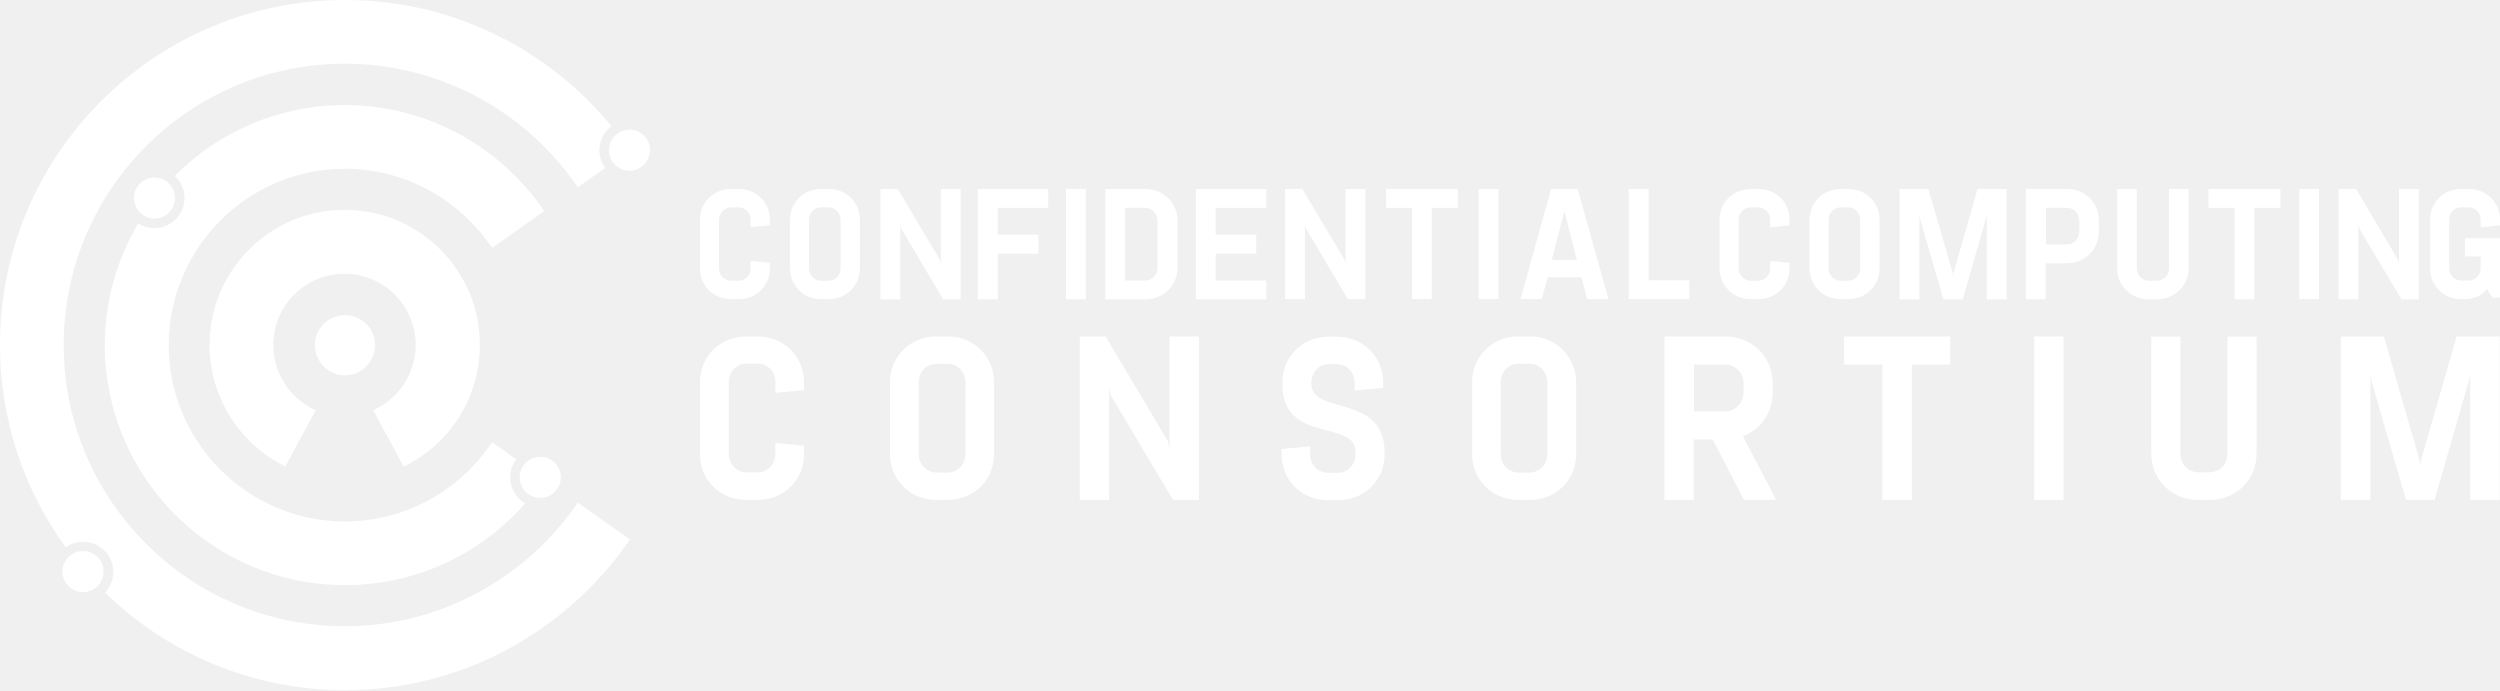
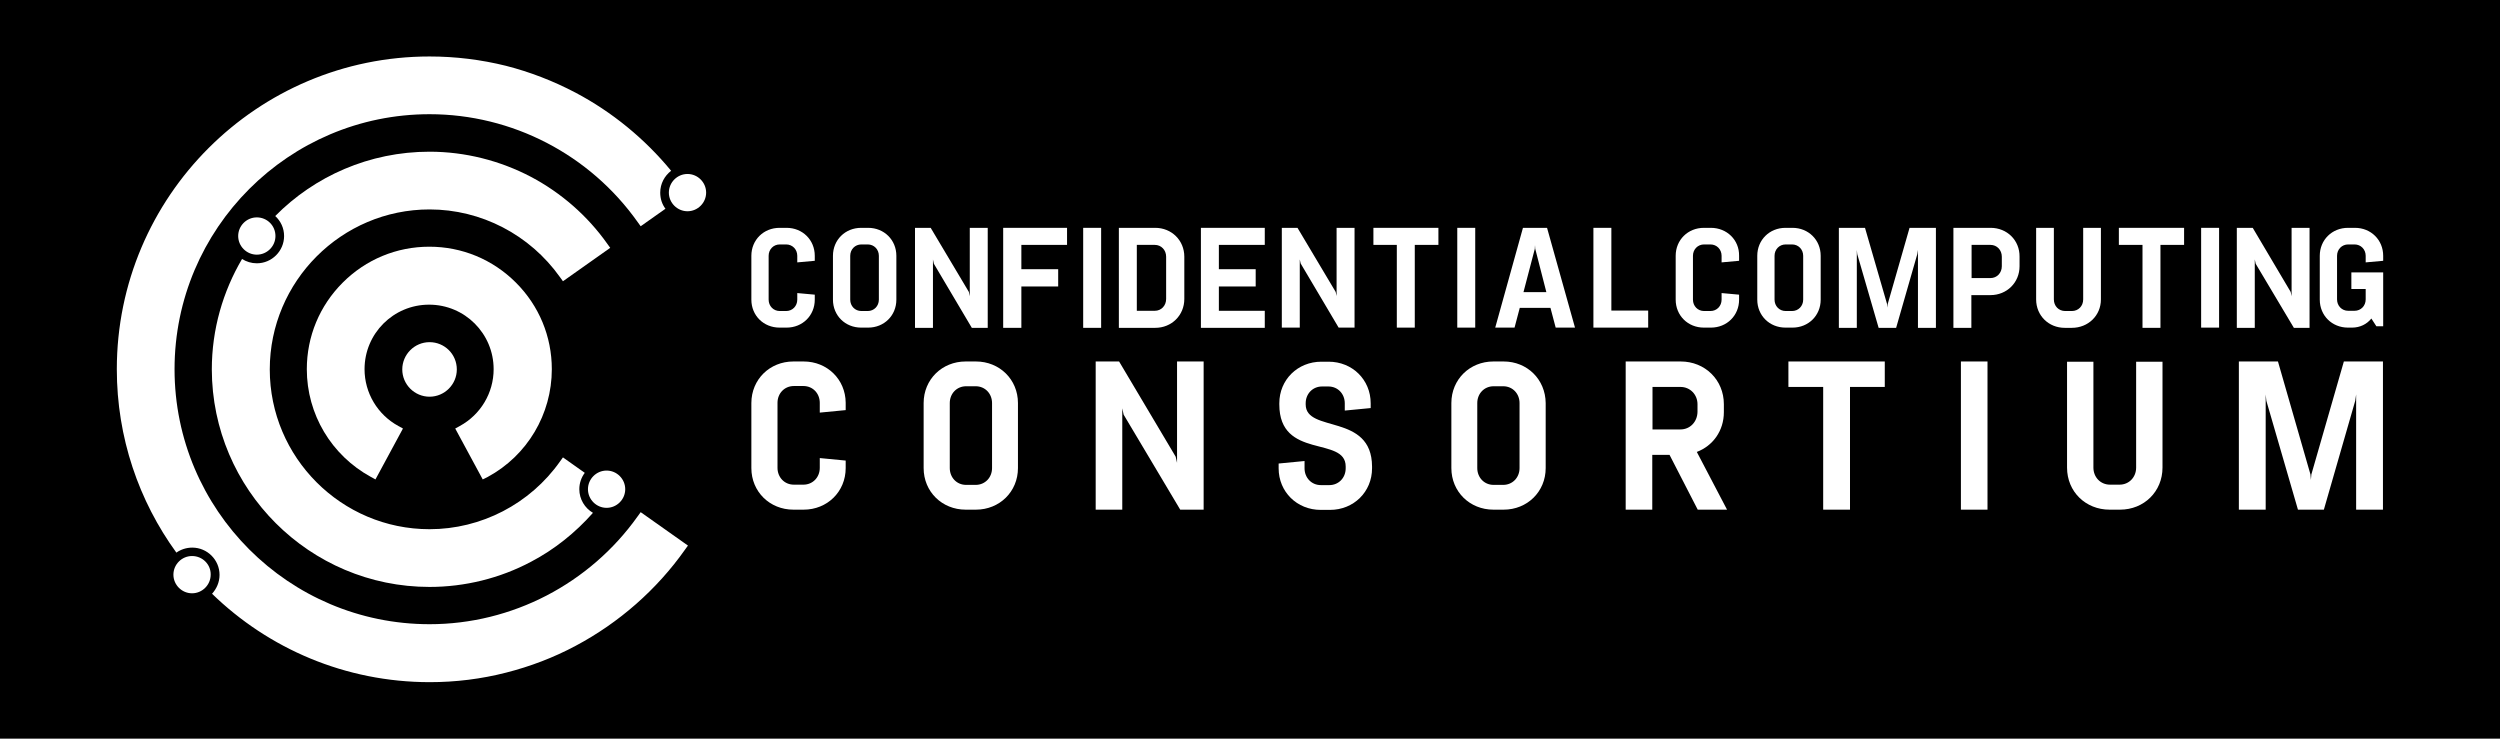
- <svg xmlns="http://www.w3.org/2000/svg" version="1.1" id="Layer_1" x="0px" y="0px" viewBox="0 0 997.2 275.3" style="enable-background:new 0 0 997.2 275.3;" xml:space="preserve">
-   <style type="text/css">
- 	.st0{fill:#FFFFFF;}
- </style>
-   <g>
-     <path class="st0" d="M61.6,70.8c-4.5,0-8.2,3.7-8.2,8.2c0,4.5,3.7,8.2,8.2,8.2c4.5,0,8.2-3.7,8.2-8.2   C69.8,74.4,66.1,70.8,61.6,70.8z" />
-     <path class="st0" d="M33.1,219.8c-4.5,0-8.2,3.7-8.2,8.2c0,4.5,3.7,8.2,8.2,8.2c4.5,0,8.2-3.7,8.2-8.2   C41.4,223.5,37.7,219.8,33.1,219.8z" />
-     <path class="st0" d="M251.1,51.7c-4.5,0-8.2,3.7-8.2,8.2c0,4.5,3.7,8.2,8.2,8.2c4.5,0,8.2-3.7,8.2-8.2   C259.3,55.4,255.6,51.7,251.1,51.7z" />
-     <path class="st0" d="M215.5,182.2c-4.5,0-8.2,3.7-8.2,8.2c0,4.5,3.7,8.2,8.2,8.2c4.5,0,8.2-3.7,8.2-8.2   C223.7,185.9,220,182.2,215.5,182.2z" />
-     <path class="st0" d="M137.6,233.4c15.5,0,31-3.8,44.7-11.1c10.3-5.4,19.5-12.8,27.2-21.5c-3.6-2.1-6-6-6-10.4   c0-2.7,0.9-5.2,2.4-7.2l-9.6-6.8l-1.3,1.8c-13.2,18.7-34.7,29.8-57.4,29.8c-38.8,0-70.3-31.6-70.3-70.3c0-38.8,31.6-70.4,70.3-70.4   c22.7,0,44.1,11.1,57.4,29.8l1.3,1.8l20.8-14.7l-1.3-1.8c-8.7-12.3-20.3-22.4-33.5-29.4c-13.7-7.2-29.1-11.1-44.7-11.1   c-26.5,0-50.6,10.8-67.9,28.3c2.4,2.2,3.9,5.3,3.9,8.8c0,6.6-5.4,12-12,12c-2.4,0-4.6-0.7-6.5-1.9c-8.4,14.3-13.3,30.9-13.3,48.6   C41.9,190.5,84.8,233.4,137.6,233.4z" />
-     <path class="st0" d="M230.5,74.7l10.9-7.7c-1.5-2-2.3-4.4-2.3-7.1c0-3.9,1.9-7.4,4.8-9.6c-11.6-14.1-26-25.9-42.1-34.4   c-9.7-5.1-20-9.1-30.6-11.8C160.3,1.4,149,0,137.6,0C61.7,0,0,61.7,0,137.6c0,30.1,9.7,58,26.2,80.7c2-1.4,4.4-2.2,7-2.2   c6.6,0,12,5.4,12,12c0,3.2-1.3,6.1-3.3,8.3c24.8,24.1,58.6,38.9,95.8,38.9c11.4,0,22.7-1.4,33.6-4.2c10.6-2.7,20.9-6.6,30.6-11.8   c19-10.1,35.7-24.7,48.1-42.3l1.3-1.8l-20.8-14.7l-1.3,1.8c-21.1,29.7-55.3,47.5-91.6,47.5c-61.9,0-112.2-50.3-112.2-112.2   c0-61.9,50.3-112.2,112.2-112.2c36.3,0,70.5,17.7,91.6,47.5L230.5,74.7z" />
-     <path class="st0" d="M137.6,125.7c-6.6,0-12,5.4-12,12c0,6.6,5.4,12,12,12c6.6,0,12-5.4,12-12C149.6,131,144.2,125.7,137.6,125.7z" />
-     <path class="st0" d="M163.2,185c17.4-9.4,28.2-27.6,28.2-47.4c0-14.4-5.6-27.9-15.8-38.1c-10.2-10.2-23.7-15.8-38.1-15.8   c-14.4,0-27.9,5.6-38.1,15.8c-10.2,10.2-15.8,23.7-15.8,38.1c0,19.8,10.8,37.9,28.2,47.4l2,1.1l12.1-22.4l-2-1.1   c-9.2-5-14.9-14.6-14.9-25c0-15.7,12.7-28.4,28.4-28.4c15.7,0,28.4,12.7,28.4,28.4c0,10.4-5.7,20-14.9,25l-2,1.1l12.1,22.4   L163.2,185z" />
+ <svg xmlns="http://www.w3.org/2000/svg" version="1.1" x="0" y="0" width="1100" height="325" viewBox="0, 0, 1100, 325">
+   <g id="Background">
+     <rect x="0" y="0" width="1100" height="325" fill="#FFFFFF" />
+   </g>
+   <g id="Layer_2">
+     <path d="M0,0 L1100,0 L1100,325 L0,325 L0,0 z" fill="#000000" />
+   </g>
+   <g id="Layer_1">
    <g>
-       <path class="st0" d="M291.6,119.3h3.1c7,0,12.4-5.3,12.4-12.3v-2.2l-7.7-0.7v2.9c0,2.8-2.1,5-4.9,5h-2.8c-2.8,0-4.9-2.2-4.9-5    V87.7c0-2.8,2.1-5,4.9-5h2.8c2.8,0,4.9,2.2,4.9,5v2.9l7.7-0.7v-2.2c0-7-5.4-12.3-12.4-12.3h-3.1c-7,0-12.4,5.3-12.4,12.3V107    C279.2,114,284.6,119.3,291.6,119.3z" />
-       <path class="st0" d="M330.6,75.4h-3.1c-7,0-12.4,5.3-12.4,12.3V107c0,7,5.4,12.3,12.4,12.3h3.1c7,0,12.4-5.3,12.4-12.3V87.7    C343,80.7,337.6,75.4,330.6,75.4z M335.3,107c0,2.8-2.1,5-4.9,5h-2.8c-2.8,0-4.9-2.2-4.9-5V87.7c0-2.8,2.1-5,4.9-5h2.8    c2.8,0,4.9,2.2,4.9,5V107z" />
-       <polygon class="st0" points="359.1,89.3 359.5,91.2 376.2,119.4 383.2,119.4 383.2,75.4 375.3,75.4 375.3,105.5 374.9,103.6     358.1,75.4 351.2,75.4 351.2,119.4 359.1,119.4   " />
-       <polygon class="st0" points="390,119.4 398,119.4 398,101.2 414.2,101.2 414.2,93.6 398,93.6 398,82.9 418.1,82.9 418.1,75.4     390,75.4   " />
-       <rect x="425.2" y="75.4" class="st0" width="7.9" height="44" />
-       <path class="st0" d="M469.7,106.7V88.1c0-7.2-5.6-12.7-12.8-12.7h-16v44h16C464.1,119.4,469.7,113.9,469.7,106.7z M448.8,111.9    V82.9h7.9c2.9,0,5,2.3,5,5.2v18.6c0,2.9-2.1,5.2-5,5.2H448.8z" />
-       <polygon class="st0" points="477,119.4 505.1,119.4 505.1,111.9 484.9,111.9 484.9,101.2 501.1,101.2 501.1,93.6 484.9,93.6     484.9,82.9 505.1,82.9 505.1,75.4 477,75.4   " />
-       <polygon class="st0" points="520.5,89.3 520.9,91.1 537.6,119.3 544.6,119.3 544.6,75.4 536.7,75.4 536.7,105.4 536.3,103.6     519.5,75.4 512.6,75.4 512.6,119.3 520.5,119.3   " />
-       <polygon class="st0" points="552.9,82.9 563.2,82.9 563.2,119.3 571.1,119.3 571.1,82.9 581.5,82.9 581.5,75.4 552.9,75.4   " />
-       <rect x="589.8" y="75.4" class="st0" width="7.9" height="43.9" />
-       <path class="st0" d="M618.7,75.4l-12.2,43.9h8.5l2.3-8.7h13.5l2.3,8.7h8.5l-12.3-43.9H618.7z M618.9,103.8l5-19.1L624,83l0.1,1.6    l4.9,19.1H618.9z" />
-       <polygon class="st0" points="657.6,75.4 649.7,75.4 649.7,119.3 673.8,119.3 673.8,111.8 657.6,111.8   " />
-       <path class="st0" d="M701.4,75.4h-3.1c-7,0-12.4,5.3-12.4,12.3V107c0,7,5.4,12.3,12.4,12.3h3.1c7,0,12.4-5.3,12.4-12.3v-2.2    l-7.7-0.7v2.9c0,2.8-2.1,5-4.9,5h-2.8c-2.8,0-4.9-2.2-4.9-5V87.7c0-2.8,2.1-5,4.9-5h2.8c2.8,0,4.9,2.2,4.9,5v2.9l7.7-0.7v-2.2    C713.9,80.7,708.4,75.4,701.4,75.4z" />
-       <path class="st0" d="M749.7,107V87.7c0-7-5.4-12.3-12.4-12.3h-3.1c-7,0-12.4,5.3-12.4,12.3V107c0,7,5.4,12.3,12.4,12.3h3.1    C744.3,119.3,749.7,114,749.7,107z M742,107c0,2.8-2.1,5-4.9,5h-2.8c-2.8,0-4.9-2.2-4.9-5V87.7c0-2.8,2.1-5,4.9-5h2.8    c2.8,0,4.9,2.2,4.9,5V107z" />
-       <polygon class="st0" points="779.2,108.9 779,110.5 778.9,108.9 769.2,75.4 757.7,75.4 757.7,119.4 765.6,119.4 765.6,85.1     765.8,87 775.2,119.4 782.9,119.4 792.2,87 792.5,85.1 792.5,119.4 800.4,119.4 800.4,75.4 788.8,75.4   " />
-       <path class="st0" d="M824.5,75.4h-16.4v44h7.9V105h8.4c7.2,0,12.8-5.5,12.8-12.7v-4.2C837.3,80.9,831.7,75.4,824.5,75.4z     M829.4,92.3c0,2.9-2.1,5.2-5,5.2h-8.3V82.9h8.3c2.9,0,5,2.3,5,5.2V92.3z" />
-       <path class="st0" d="M873,106.9V75.4h-7.8v31.5c0,2.9-2.1,5.1-5,5.1h-2.9c-2.9,0-5-2.2-5-5.1V75.4h-7.8v31.5    c0,7.1,5.5,12.5,12.6,12.5h3.1C867.4,119.4,873,114,873,106.9z" />
-       <polygon class="st0" points="880.9,82.9 891.3,82.9 891.3,119.4 899.2,119.4 899.2,82.9 909.6,82.9 909.6,75.4 880.9,75.4   " />
-       <rect x="917.1" y="75.4" class="st0" width="7.9" height="43.9" />
-       <polygon class="st0" points="940.7,89.3 941.1,91.2 957.9,119.4 964.8,119.4 964.8,75.4 956.9,75.4 956.9,105.5 956.5,103.6     939.8,75.4 932.8,75.4 932.8,119.4 940.7,119.4   " />
-       <path class="st0" d="M997.2,89.9v-2.2c0-7-5.4-12.3-12.4-12.3h-3.1c-7,0-12.4,5.3-12.4,12.3V107c0,7,5.4,12.3,12.4,12.3h1.8    c3.5,0,6.5-1.5,8.5-4l2.2,3.4h3V95h-7.7h-6.3v7.3h6.3v4.6c0,2.8-2.1,5-4.9,5h-2.8c-2.8,0-4.9-2.2-4.9-5V87.7c0-2.8,2.1-5,4.9-5    h2.8c2.8,0,4.9,2.2,4.9,5v2.9L997.2,89.9z" />
-     </g>
-     <g>
-       <path class="st0" d="M302.2,134.2h-4.5c-10.4,0-18.5,7.9-18.5,18.3v28.6c0,10.4,8.1,18.3,18.5,18.3h4.5c10.4,0,18.5-7.9,18.5-18.3    v-3.3l-11.4-1.1v4.3c0,4.2-3.1,7.4-7.2,7.4h-4.2c-4.2,0-7.2-3.3-7.2-7.4v-28.6c0-4.2,3.1-7.4,7.2-7.4h4.2c4.2,0,7.2,3.3,7.2,7.4    v4.3l11.4-1.1v-3.3C320.6,142.1,312.6,134.2,302.2,134.2z" />
-       <path class="st0" d="M378,134.2h-4.5c-10.4,0-18.5,7.9-18.5,18.3v28.6c0,10.4,8.1,18.3,18.5,18.3h4.5c10.4,0,18.5-7.9,18.5-18.3    v-28.6C396.5,142.1,388.4,134.2,378,134.2z M385.1,181.1c0,4.2-3.1,7.4-7.2,7.4h-4.2c-4.2,0-7.2-3.3-7.2-7.4v-28.6    c0-4.2,3.1-7.4,7.2-7.4h4.2c4.2,0,7.2,3.3,7.2,7.4V181.1z" />
-       <polygon class="st0" points="466.5,178.8 465.9,176.1 441,134.2 430.7,134.2 430.7,199.4 442.4,199.4 442.4,154.8 443,157.6     467.9,199.4 478.2,199.4 478.2,134.2 466.5,134.2   " />
-       <path class="st0" d="M523.1,153.1v-0.5c0-4.2,3.1-7.4,7.2-7.4h2.8c4.2,0,7.2,3.3,7.2,7.4v3.2l11.4-1.1v-2.1    c0-10.4-8.1-18.3-18.5-18.3h-3.2c-10.4,0-18.5,7.9-18.5,18.3v0.5c0,24.4,29.2,13.8,29.2,27.3v0.8c0,4.2-3.1,7.4-7.2,7.4h-3.7    c-4.2,0-7.2-3.3-7.2-7.4V178l-11.4,1.1v2.1c0,10.4,8.1,18.3,18.5,18.3h4.1c10.4,0,18.5-7.9,18.5-18.3v-0.8    C552.2,156.8,523.1,165.8,523.1,153.1z" />
-       <path class="st0" d="M610.2,134.2h-4.5c-10.4,0-18.5,7.9-18.5,18.3v28.6c0,10.4,8.1,18.3,18.5,18.3h4.5c10.4,0,18.5-7.9,18.5-18.3    v-28.6C628.6,142.1,620.6,134.2,610.2,134.2z M617.2,181.1c0,4.2-3.1,7.4-7.2,7.4h-4.2c-4.2,0-7.2-3.3-7.2-7.4v-28.6    c0-4.2,3.1-7.4,7.2-7.4h4.2c4.2,0,7.2,3.3,7.2,7.4V181.1z" />
-       <path class="st0" d="M707.1,156.5V153c0-10.7-8.3-18.8-19-18.8h-24.2v65.2h11.7v-24.1h7.6l12.4,24.1h12.9L695.2,174    C702.3,171.3,707.1,164.7,707.1,156.5z M688,164.1h-12.3v-18.7H688c4.3,0,7.5,3.4,7.5,7.6v3.4C695.4,160.8,692.2,164.1,688,164.1z    " />
-       <polygon class="st0" points="735.5,145.4 750.8,145.4 750.8,199.4 762.6,199.4 762.6,145.4 777.9,145.4 777.9,134.2 735.5,134.2       " />
-       <rect x="811.4" y="134.2" class="st0" width="11.7" height="65.2" />
-       <path class="st0" d="M888.5,180.9c0,4.2-3.1,7.5-7.3,7.5H877c-4.2,0-7.3-3.3-7.3-7.5v-46.6h-11.6v46.6c0,10.6,8.2,18.5,18.7,18.5    h4.6c10.6,0,18.7-8,18.7-18.5v-46.6h-11.6V180.9z" />
-       <polygon class="st0" points="965.6,183.9 965.4,186.3 965.2,183.9 950.9,134.2 933.7,134.2 933.7,199.4 945.5,199.4 945.5,148.7     945.8,151.5 959.7,199.4 971.1,199.4 984.9,151.5 985.3,148.7 985.3,199.4 997.1,199.4 997.1,134.2 979.9,134.2   " />
+       <path d="M113,95.65 C108.5,95.65 104.8,99.35 104.8,103.85 C104.8,108.35 108.5,112.05 113,112.05 C117.5,112.05 121.2,108.35 121.2,103.85 C121.2,99.25 117.5,95.65 113,95.65 z" fill="#FFFFFF" />
+       <path d="M84.5,244.65 C80,244.65 76.3,248.35 76.3,252.85 C76.3,257.35 80,261.05 84.5,261.05 C89,261.05 92.7,257.35 92.7,252.85 C92.8,248.35 89.1,244.65 84.5,244.65 z" fill="#FFFFFF" />
+       <path d="M302.5,76.55 C298,76.55 294.3,80.25 294.3,84.75 C294.3,89.25 298,92.95 302.5,92.95 C307,92.95 310.7,89.25 310.7,84.75 C310.7,80.25 307,76.55 302.5,76.55 z" fill="#FFFFFF" />
+       <path d="M266.9,207.05 C262.4,207.05 258.7,210.75 258.7,215.25 C258.7,219.75 262.4,223.45 266.9,223.45 C271.4,223.45 275.1,219.75 275.1,215.25 C275.1,210.75 271.4,207.05 266.9,207.05 z" fill="#FFFFFF" />
+       <path d="M189,258.25 C204.5,258.25 220,254.45 233.7,247.15 C244,241.75 253.2,234.35 260.9,225.65 C257.3,223.55 254.9,219.65 254.9,215.25 C254.9,212.55 255.8,210.05 257.3,208.05 L247.7,201.25 L246.4,203.05 C233.2,221.75 211.7,232.85 189,232.85 C150.2,232.85 118.7,201.25 118.7,162.55 C118.7,123.75 150.3,92.15 189,92.15 C211.7,92.15 233.1,103.25 246.4,121.95 L247.7,123.75 L268.5,109.05 L267.2,107.25 C258.5,94.95 246.9,84.85 233.7,77.85 C220,70.65 204.6,66.75 189,66.75 C162.5,66.75 138.4,77.55 121.1,95.05 C123.5,97.25 125,100.35 125,103.85 C125,110.45 119.6,115.85 113,115.85 C110.6,115.85 108.4,115.15 106.5,113.95 C98.1,128.25 93.2,144.85 93.2,162.55 C93.3,215.35 136.2,258.25 189,258.25 z" fill="#FFFFFF" />
+       <path d="M281.9,99.55 L292.8,91.85 C291.3,89.85 290.5,87.45 290.5,84.75 C290.5,80.85 292.4,77.35 295.3,75.15 C283.7,61.05 269.3,49.25 253.2,40.75 C243.5,35.65 233.2,31.65 222.6,28.95 C211.7,26.25 200.4,24.85 189,24.85 C113.1,24.85 51.4,86.55 51.4,162.45 C51.4,192.55 61.1,220.45 77.6,243.15 C79.6,241.75 82,240.95 84.6,240.95 C91.2,240.95 96.6,246.35 96.6,252.95 C96.6,256.15 95.3,259.05 93.3,261.25 C118.1,285.35 151.9,300.15 189.1,300.15 C200.5,300.15 211.8,298.75 222.7,295.95 C233.3,293.25 243.6,289.35 253.3,284.15 C272.3,274.05 289,259.45 301.4,241.85 L302.7,240.05 L281.9,225.35 L280.6,227.15 C259.5,256.85 225.3,274.65 189,274.65 C127.1,274.65 76.8,224.35 76.8,162.45 C76.8,100.55 127.1,50.25 189,50.25 C225.3,50.25 259.5,67.95 280.6,97.75 L281.9,99.55 z" fill="#FFFFFF" />
+       <path d="M189,150.55 C182.4,150.55 177,155.95 177,162.55 C177,169.15 182.4,174.55 189,174.55 C195.6,174.55 201,169.15 201,162.55 C201,155.85 195.6,150.55 189,150.55 z" fill="#FFFFFF" />
+       <path d="M214.6,209.85 C232,200.45 242.8,182.25 242.8,162.45 C242.8,148.05 237.2,134.55 227,124.35 C216.8,114.15 203.3,108.55 188.9,108.55 C174.5,108.55 161,114.15 150.8,124.35 C140.6,134.55 135,148.05 135,162.45 C135,182.25 145.8,200.35 163.2,209.85 L165.2,210.95 L177.3,188.55 L175.3,187.45 C166.1,182.45 160.4,172.85 160.4,162.45 C160.4,146.75 173.1,134.05 188.8,134.05 C204.5,134.05 217.2,146.75 217.2,162.45 C217.2,172.85 211.5,182.45 202.3,187.45 L200.3,188.55 L212.4,210.95 L214.6,209.85 z" fill="#FFFFFF" />
+       <g>
+         <path d="M343,144.15 L346.1,144.15 C353.1,144.15 358.5,138.85 358.5,131.85 L358.5,129.65 L350.8,128.95 L350.8,131.85 C350.8,134.65 348.7,136.85 345.9,136.85 L343.1,136.85 C340.3,136.85 338.2,134.65 338.2,131.85 L338.2,112.55 C338.2,109.75 340.3,107.55 343.1,107.55 L345.9,107.55 C348.7,107.55 350.8,109.75 350.8,112.55 L350.8,115.45 L358.5,114.75 L358.5,112.55 C358.5,105.55 353.1,100.25 346.1,100.25 L343,100.25 C336,100.25 330.6,105.55 330.6,112.55 L330.6,131.85 C330.6,138.85 336,144.15 343,144.15 z" fill="#FFFFFF" />
+         <path d="M382,100.25 L378.9,100.25 C371.9,100.25 366.5,105.55 366.5,112.55 L366.5,131.85 C366.5,138.85 371.9,144.15 378.9,144.15 L382,144.15 C389,144.15 394.4,138.85 394.4,131.85 L394.4,112.55 C394.4,105.55 389,100.25 382,100.25 z M386.7,131.85 C386.7,134.65 384.6,136.85 381.8,136.85 L379,136.85 C376.2,136.85 374.1,134.65 374.1,131.85 L374.1,112.55 C374.1,109.75 376.2,107.55 379,107.55 L381.8,107.55 C384.6,107.55 386.7,109.75 386.7,112.55 L386.7,131.85 z" fill="#FFFFFF" />
+         <path d="M410.5,114.15 L410.9,116.05 L427.6,144.25 L434.6,144.25 L434.6,100.25 L426.7,100.25 L426.7,130.35 L426.3,128.45 L409.5,100.25 L402.6,100.25 L402.6,144.25 L410.5,144.25 z" fill="#FFFFFF" />
+         <path d="M441.4,144.25 L449.4,144.25 L449.4,126.05 L465.6,126.05 L465.6,118.45 L449.4,118.45 L449.4,107.75 L469.5,107.75 L469.5,100.25 L441.4,100.25 z" fill="#FFFFFF" />
+         <path d="M476.6,100.25 L484.5,100.25 L484.5,144.25 L476.6,144.25 z" fill="#FFFFFF" />
+         <path d="M521.1,131.55 L521.1,112.95 C521.1,105.75 515.5,100.25 508.3,100.25 L492.3,100.25 L492.3,144.25 L508.3,144.25 C515.5,144.25 521.1,138.75 521.1,131.55 z M500.2,136.75 L500.2,107.75 L508.1,107.75 C511,107.75 513.1,110.05 513.1,112.95 L513.1,131.55 C513.1,134.45 511,136.75 508.1,136.75 L500.2,136.75 z" fill="#FFFFFF" />
+         <path d="M528.4,144.25 L556.5,144.25 L556.5,136.75 L536.3,136.75 L536.3,126.05 L552.5,126.05 L552.5,118.45 L536.3,118.45 L536.3,107.75 L556.5,107.75 L556.5,100.25 L528.4,100.25 z" fill="#FFFFFF" />
+         <path d="M571.9,114.15 L572.3,115.95 L589,144.15 L596,144.15 L596,100.25 L588.1,100.25 L588.1,130.25 L587.7,128.45 L570.9,100.25 L564,100.25 L564,144.15 L571.9,144.15 z" fill="#FFFFFF" />
+         <path d="M604.3,107.75 L614.6,107.75 L614.6,144.15 L622.5,144.15 L622.5,107.75 L632.9,107.75 L632.9,100.25 L604.3,100.25 z" fill="#FFFFFF" />
+         <path d="M641.2,100.25 L649.1,100.25 L649.1,144.15 L641.2,144.15 z" fill="#FFFFFF" />
+         <path d="M670.1,100.25 L657.9,144.15 L666.4,144.15 L668.7,135.45 L682.2,135.45 L684.5,144.15 L693,144.15 L680.7,100.25 L670.1,100.25 z M670.3,128.65 L675.3,109.55 L675.4,107.85 L675.5,109.45 L680.4,128.55 L670.3,128.55 z" fill="#FFFFFF" />
+         <path d="M709,100.25 L701.1,100.25 L701.1,144.15 L725.2,144.15 L725.2,136.65 L709,136.65 z" fill="#FFFFFF" />
+         <path d="M752.8,100.25 L749.7,100.25 C742.7,100.25 737.3,105.55 737.3,112.55 L737.3,131.85 C737.3,138.85 742.7,144.15 749.7,144.15 L752.8,144.15 C759.8,144.15 765.2,138.85 765.2,131.85 L765.2,129.65 L757.5,128.95 L757.5,131.85 C757.5,134.65 755.4,136.85 752.6,136.85 L749.8,136.85 C747,136.85 744.9,134.65 744.9,131.85 L744.9,112.55 C744.9,109.75 747,107.55 749.8,107.55 L752.6,107.55 C755.4,107.55 757.5,109.75 757.5,112.55 L757.5,115.45 L765.2,114.75 L765.2,112.55 C765.3,105.55 759.8,100.25 752.8,100.25 z" fill="#FFFFFF" />
+         <path d="M801.1,131.85 L801.1,112.55 C801.1,105.55 795.7,100.25 788.7,100.25 L785.6,100.25 C778.6,100.25 773.2,105.55 773.2,112.55 L773.2,131.85 C773.2,138.85 778.6,144.15 785.6,144.15 L788.7,144.15 C795.7,144.15 801.1,138.85 801.1,131.85 z M793.4,131.85 C793.4,134.65 791.3,136.85 788.5,136.85 L785.7,136.85 C782.9,136.85 780.8,134.65 780.8,131.85 L780.8,112.55 C780.8,109.75 782.9,107.55 785.7,107.55 L788.5,107.55 C791.3,107.55 793.4,109.75 793.4,112.55 L793.4,131.85 z" fill="#FFFFFF" />
+         <path d="M830.6,133.75 L830.4,135.35 L830.3,133.75 L820.6,100.25 L809.1,100.25 L809.1,144.25 L817,144.25 L817,109.95 L817.2,111.85 L826.6,144.25 L834.3,144.25 L843.6,111.85 L843.9,109.95 L843.9,144.25 L851.8,144.25 L851.8,100.25 L840.2,100.25 z" fill="#FFFFFF" />
+         <path d="M875.9,100.25 L859.5,100.25 L859.5,144.25 L867.4,144.25 L867.4,129.85 L875.8,129.85 C883,129.85 888.6,124.35 888.6,117.15 L888.6,112.95 C888.7,105.75 883.1,100.25 875.9,100.25 z M880.8,117.15 C880.8,120.05 878.7,122.35 875.8,122.35 L867.5,122.35 L867.5,107.75 L875.8,107.75 C878.7,107.75 880.8,110.05 880.8,112.95 L880.8,117.15 z" fill="#FFFFFF" />
+         <path d="M924.4,131.75 L924.4,100.25 L916.6,100.25 L916.6,131.75 C916.6,134.65 914.5,136.85 911.6,136.85 L908.7,136.85 C905.8,136.85 903.7,134.65 903.7,131.75 L903.7,100.25 L895.9,100.25 L895.9,131.75 C895.9,138.85 901.4,144.25 908.5,144.25 L911.6,144.25 C918.8,144.25 924.4,138.85 924.4,131.75 z" fill="#FFFFFF" />
+         <path d="M932.3,107.75 L942.7,107.75 L942.7,144.25 L950.6,144.25 L950.6,107.75 L961,107.75 L961,100.25 L932.3,100.25 z" fill="#FFFFFF" />
+         <path d="M968.5,100.25 L976.4,100.25 L976.4,144.15 L968.5,144.15 z" fill="#FFFFFF" />
+         <path d="M992.1,114.15 L992.5,116.05 L1009.3,144.25 L1016.2,144.25 L1016.2,100.25 L1008.3,100.25 L1008.3,130.35 L1007.9,128.45 L991.2,100.25 L984.2,100.25 L984.2,144.25 L992.1,144.25 z" fill="#FFFFFF" />
+         <path d="M1048.6,114.75 L1048.6,112.55 C1048.6,105.55 1043.2,100.25 1036.2,100.25 L1033.1,100.25 C1026.1,100.25 1020.7,105.55 1020.7,112.55 L1020.7,131.85 C1020.7,138.85 1026.1,144.15 1033.1,144.15 L1034.9,144.15 C1038.4,144.15 1041.4,142.65 1043.4,140.15 L1045.6,143.55 L1048.6,143.55 L1048.6,119.85 L1040.9,119.85 L1034.6,119.85 L1034.6,127.15 L1040.9,127.15 L1040.9,131.75 C1040.9,134.55 1038.8,136.75 1036,136.75 L1033.2,136.75 C1030.4,136.75 1028.3,134.55 1028.3,131.75 L1028.3,112.55 C1028.3,109.75 1030.4,107.55 1033.2,107.55 L1036,107.55 C1038.8,107.55 1040.9,109.75 1040.9,112.55 L1040.9,115.45 L1048.6,114.75 z" fill="#FFFFFF" />
+       </g>
+       <g>
+         <path d="M353.6,159.05 L349.1,159.05 C338.7,159.05 330.6,166.95 330.6,177.35 L330.6,205.95 C330.6,216.35 338.7,224.25 349.1,224.25 L353.6,224.25 C364,224.25 372.1,216.35 372.1,205.95 L372.1,202.65 L360.7,201.55 L360.7,205.85 C360.7,210.05 357.6,213.25 353.5,213.25 L349.3,213.25 C345.1,213.25 342.1,209.95 342.1,205.85 L342.1,177.25 C342.1,173.05 345.2,169.85 349.3,169.85 L353.5,169.85 C357.7,169.85 360.7,173.15 360.7,177.25 L360.7,181.55 L372.1,180.45 L372.1,177.15 C372,166.95 364,159.05 353.6,159.05 z" fill="#FFFFFF" />
+         <path d="M429.4,159.05 L424.9,159.05 C414.5,159.05 406.4,166.95 406.4,177.35 L406.4,205.95 C406.4,216.35 414.5,224.25 424.9,224.25 L429.4,224.25 C439.8,224.25 447.9,216.35 447.9,205.95 L447.9,177.35 C447.9,166.95 439.8,159.05 429.4,159.05 z M436.5,205.95 C436.5,210.15 433.4,213.35 429.3,213.35 L425.1,213.35 C420.9,213.35 417.9,210.05 417.9,205.95 L417.9,177.35 C417.9,173.15 421,169.95 425.1,169.95 L429.3,169.95 C433.5,169.95 436.5,173.25 436.5,177.35 L436.5,205.95 z" fill="#FFFFFF" />
+         <path d="M517.9,203.65 L517.3,200.95 L492.4,159.05 L482.1,159.05 L482.1,224.25 L493.8,224.25 L493.8,179.65 L494.4,182.45 L519.3,224.25 L529.6,224.25 L529.6,159.05 L517.9,159.05 z" fill="#FFFFFF" />
+         <path d="M574.5,177.95 L574.5,177.45 C574.5,173.25 577.6,170.05 581.7,170.05 L584.5,170.05 C588.7,170.05 591.7,173.35 591.7,177.45 L591.7,180.65 L603.1,179.55 L603.1,177.45 C603.1,167.05 595,159.15 584.6,159.15 L581.4,159.15 C571,159.15 562.9,167.05 562.9,177.45 L562.9,177.95 C562.9,202.35 592.1,191.75 592.1,205.25 L592.1,206.05 C592.1,210.25 589,213.45 584.9,213.45 L581.2,213.45 C577,213.45 574,210.15 574,206.05 L574,202.85 L562.6,203.95 L562.6,206.05 C562.6,216.45 570.7,224.35 581.1,224.35 L585.2,224.35 C595.6,224.35 603.7,216.45 603.7,206.05 L603.7,205.25 C603.6,181.65 574.5,190.65 574.5,177.95 z" fill="#FFFFFF" />
+         <path d="M661.6,159.05 L657.1,159.05 C646.7,159.05 638.6,166.95 638.6,177.35 L638.6,205.95 C638.6,216.35 646.7,224.25 657.1,224.25 L661.6,224.25 C672,224.25 680.1,216.35 680.1,205.95 L680.1,177.35 C680,166.95 672,159.05 661.6,159.05 z M668.6,205.95 C668.6,210.15 665.5,213.35 661.4,213.35 L657.2,213.35 C653,213.35 650,210.05 650,205.95 L650,177.35 C650,173.15 653.1,169.95 657.2,169.95 L661.4,169.95 C665.6,169.95 668.6,173.25 668.6,177.35 L668.6,205.95 z" fill="#FFFFFF" />
+         <path d="M758.5,181.35 L758.5,177.85 C758.5,167.15 750.2,159.05 739.5,159.05 L715.3,159.05 L715.3,224.25 L727,224.25 L727,200.15 L734.6,200.15 L747,224.25 L759.9,224.25 L746.6,198.85 C753.7,196.15 758.5,189.55 758.5,181.35 z M739.4,188.95 L727.1,188.95 L727.1,170.25 L739.4,170.25 C743.7,170.25 746.9,173.65 746.9,177.85 L746.9,181.25 C746.8,185.65 743.6,188.95 739.4,188.95 z" fill="#FFFFFF" />
+         <path d="M786.9,170.25 L802.2,170.25 L802.2,224.25 L814,224.25 L814,170.25 L829.3,170.25 L829.3,159.05 L786.9,159.05 z" fill="#FFFFFF" />
+         <path d="M862.8,159.05 L874.5,159.05 L874.5,224.25 L862.8,224.25 z" fill="#FFFFFF" />
+         <path d="M939.9,205.75 C939.9,209.95 936.8,213.25 932.6,213.25 L928.4,213.25 C924.2,213.25 921.1,209.95 921.1,205.75 L921.1,159.15 L909.5,159.15 L909.5,205.75 C909.5,216.35 917.7,224.25 928.2,224.25 L932.8,224.25 C943.4,224.25 951.5,216.25 951.5,205.75 L951.5,159.15 L939.9,159.15 L939.9,205.75 z" fill="#FFFFFF" />
+         <path d="M1017,208.75 L1016.8,211.15 L1016.6,208.75 L1002.3,159.05 L985.1,159.05 L985.1,224.25 L996.9,224.25 L996.9,173.55 L997.2,176.35 L1011.1,224.25 L1022.5,224.25 L1036.3,176.35 L1036.7,173.55 L1036.7,224.25 L1048.5,224.25 L1048.5,159.05 L1031.3,159.05 z" fill="#FFFFFF" />
+       </g>
    </g>
  </g>
</svg>
